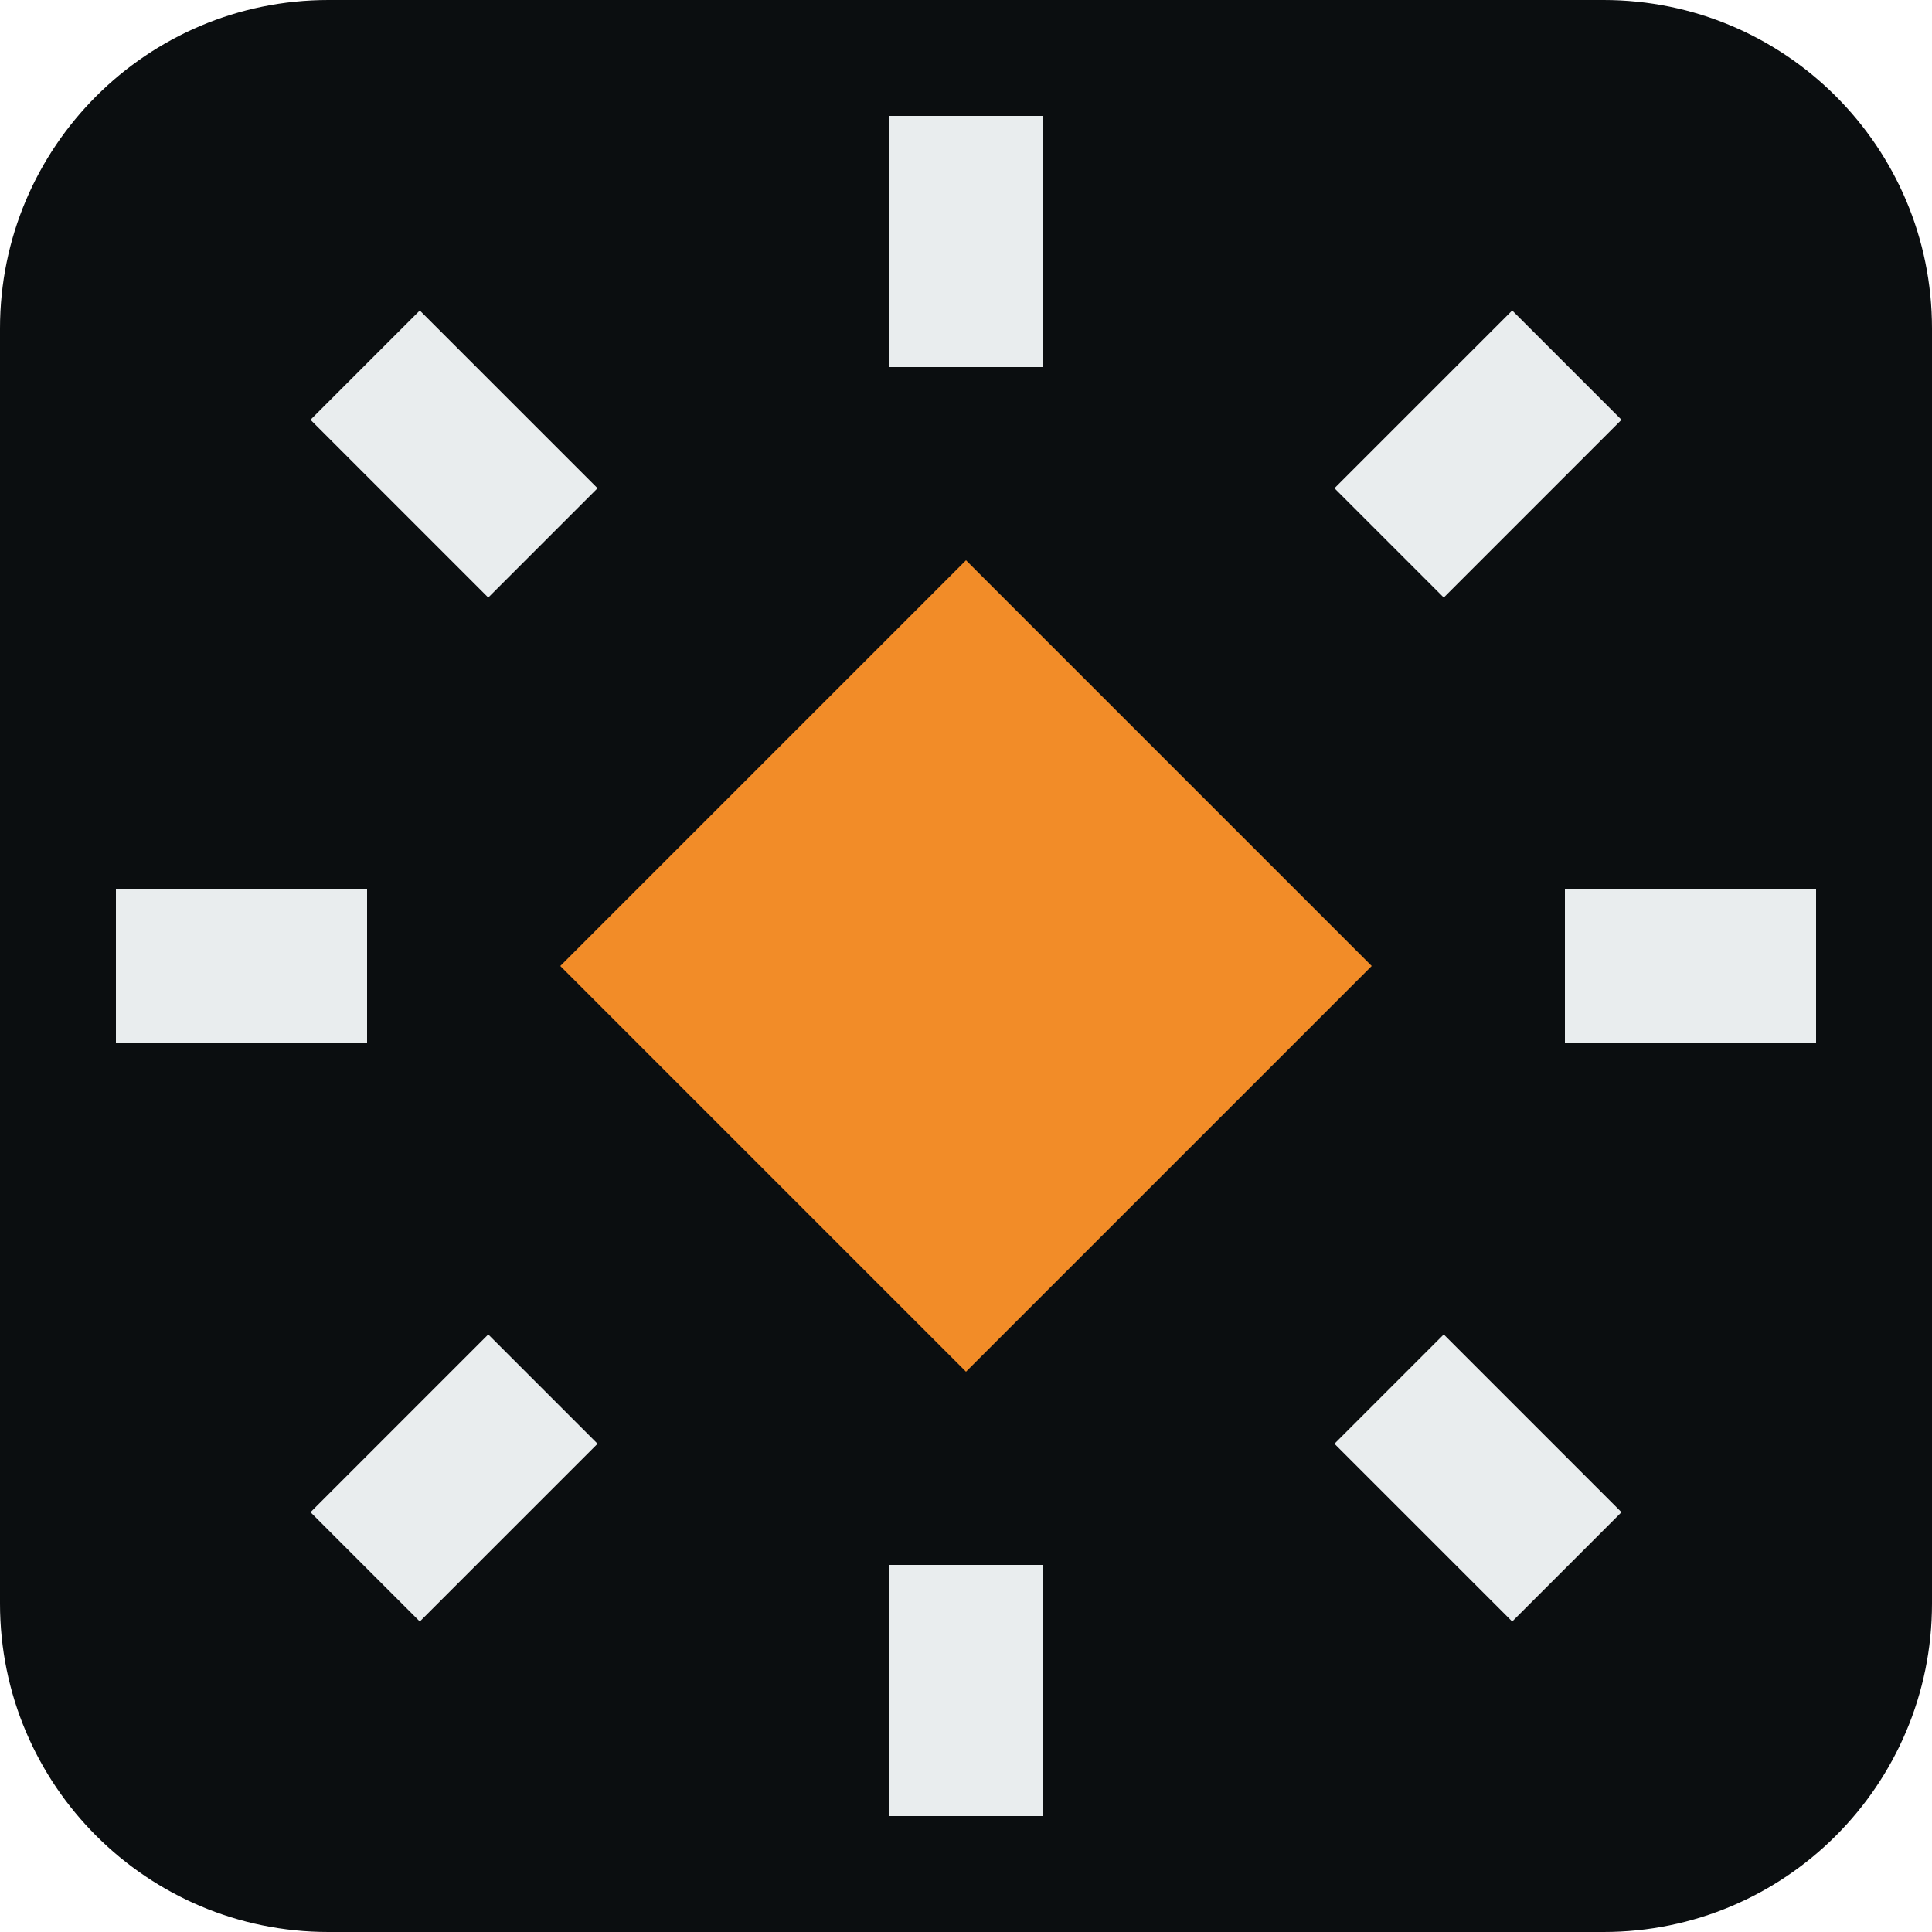
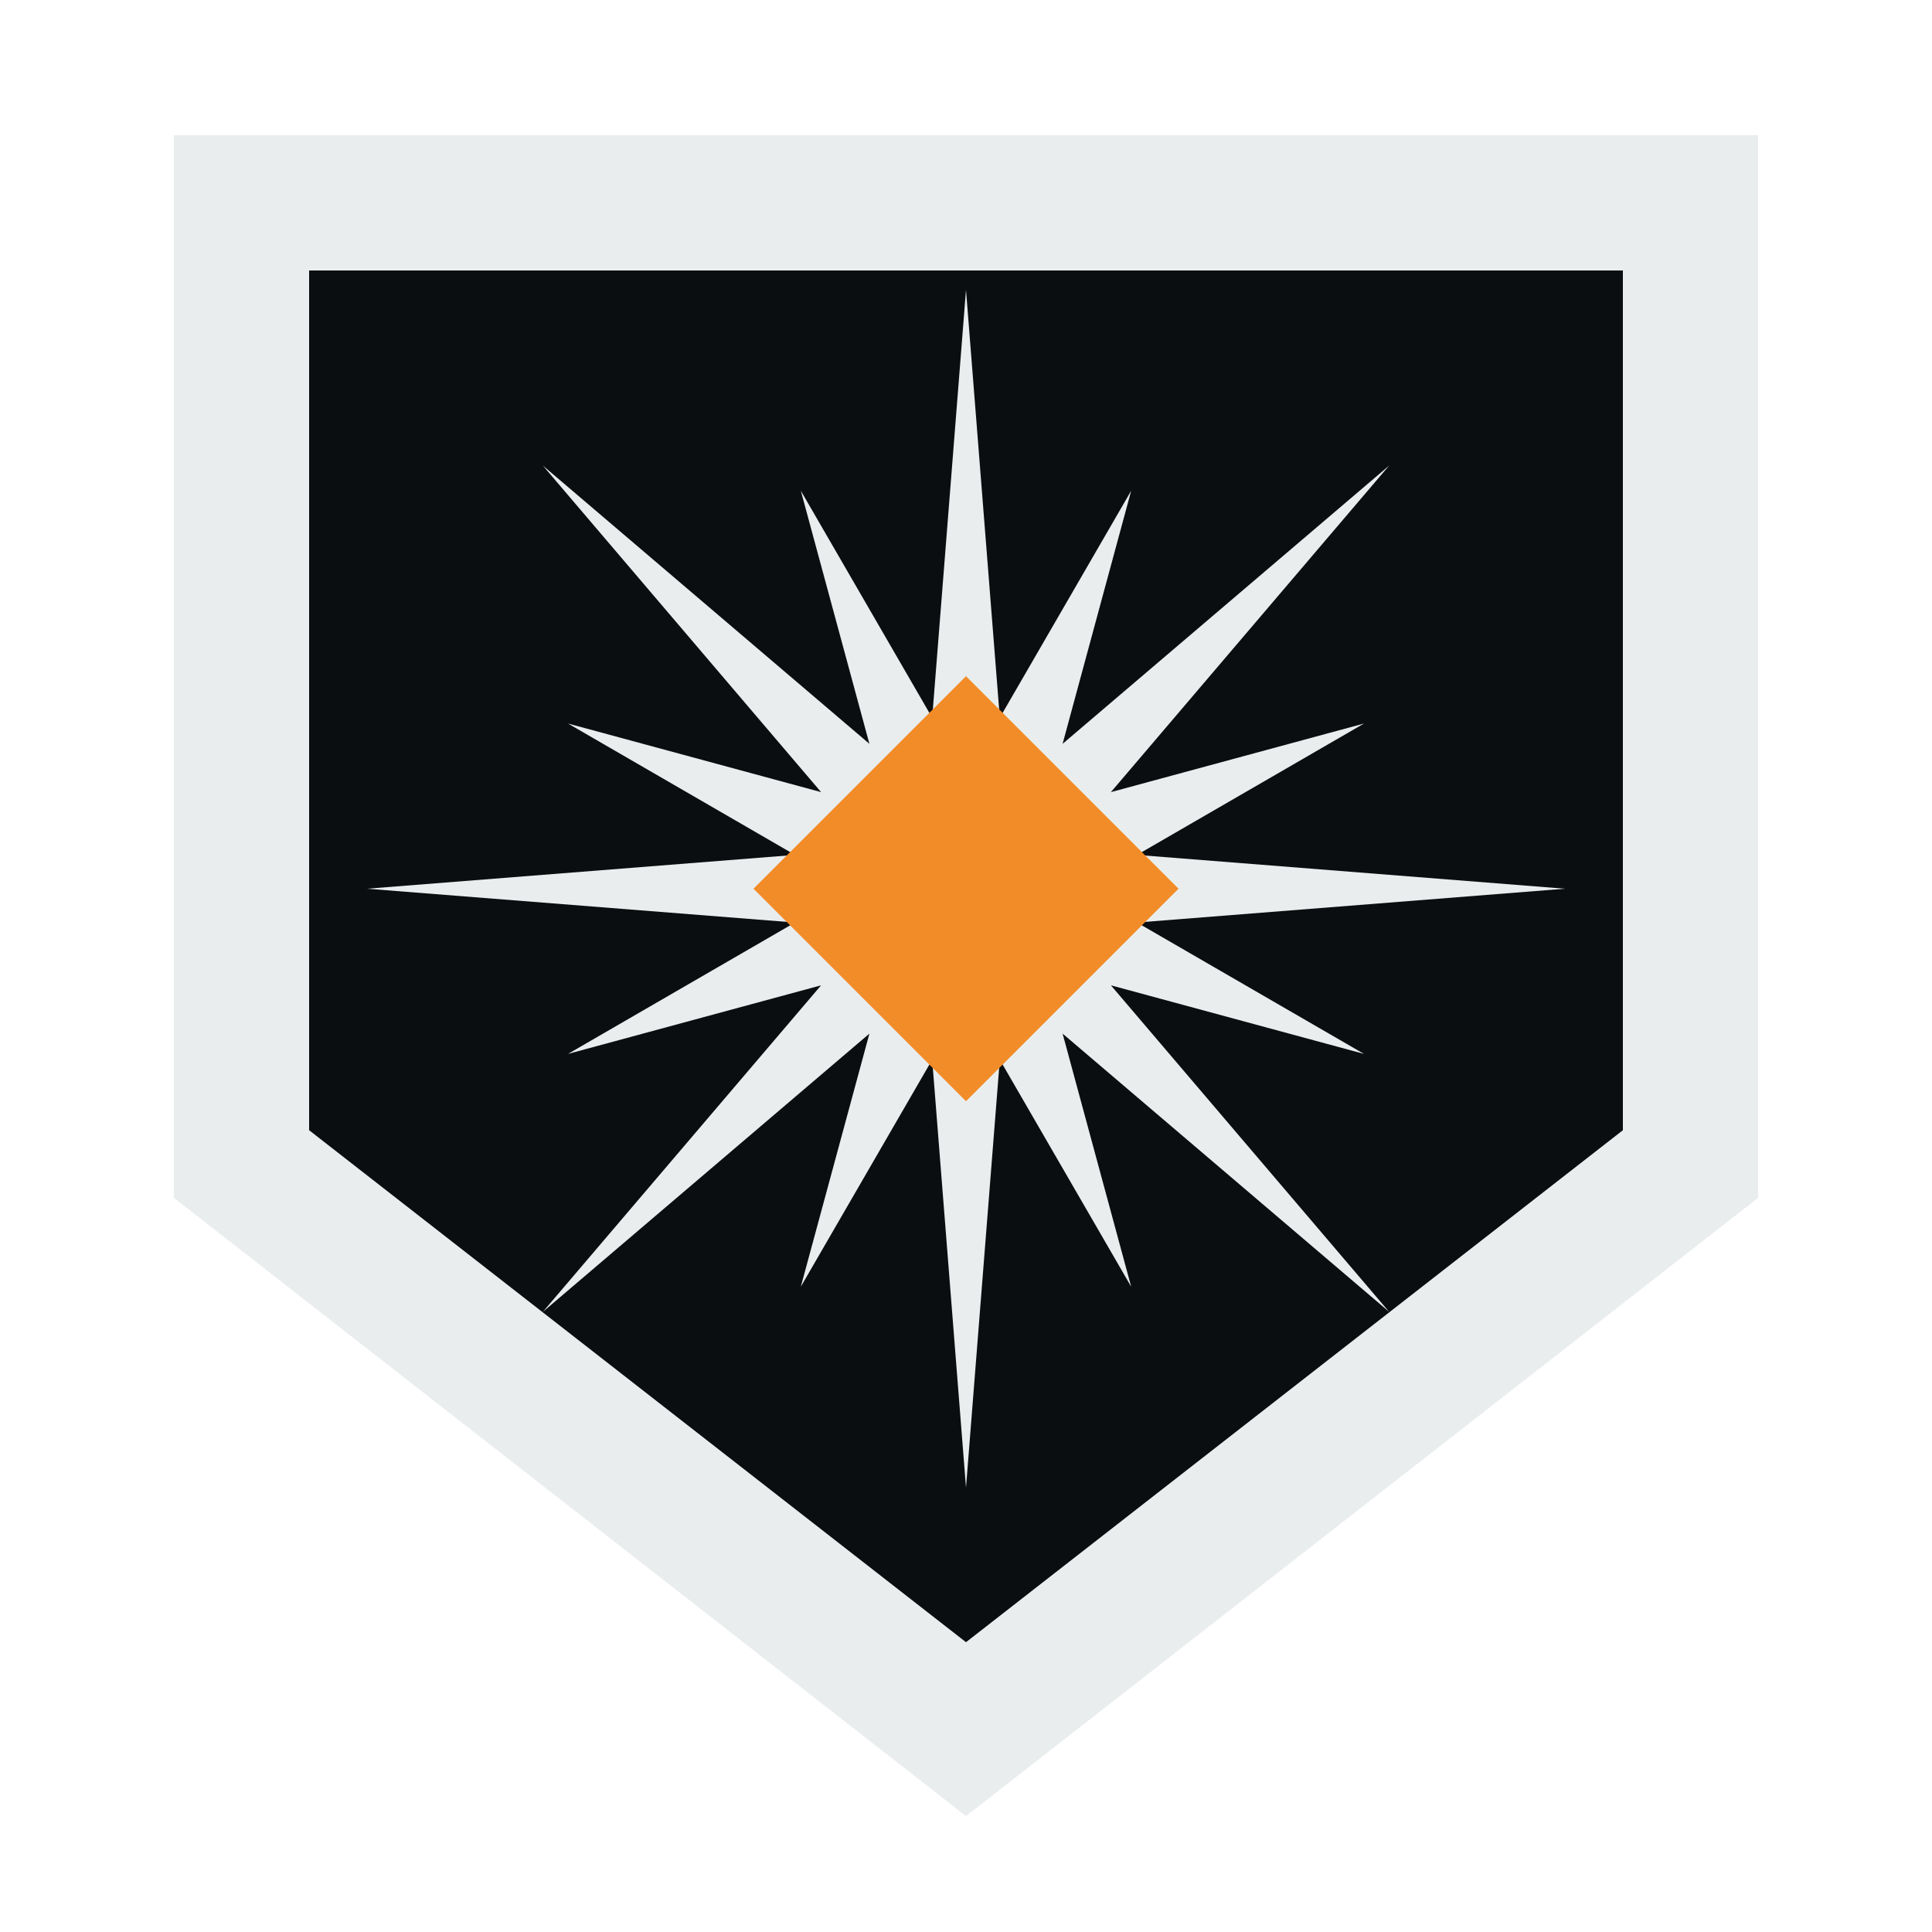
<svg xmlns="http://www.w3.org/2000/svg" viewBox="0 0 200 200" width="200" height="200" role="img" aria-label="Joint Operations">
-   <rect width="200" height="200" rx="34" fill="#0b0e10" />
-   <line x1="100.0" y1="38.0" x2="100.0" y2="12.0" stroke="#e9edee" stroke-width="16" />
-   <line x1="143.8" y1="56.2" x2="162.2" y2="37.8" stroke="#e9edee" stroke-width="16" />
-   <line x1="162.0" y1="100.0" x2="188.0" y2="100.0" stroke="#e9edee" stroke-width="16" />
-   <line x1="143.8" y1="143.8" x2="162.2" y2="162.2" stroke="#e9edee" stroke-width="16" />
-   <line x1="100.0" y1="162.0" x2="100.0" y2="188.0" stroke="#e9edee" stroke-width="16" />
-   <line x1="56.2" y1="143.8" x2="37.8" y2="162.2" stroke="#e9edee" stroke-width="16" />
-   <line x1="38.0" y1="100.0" x2="12.0" y2="100.0" stroke="#e9edee" stroke-width="16" />
-   <line x1="56.2" y1="56.2" x2="37.8" y2="37.8" stroke="#e9edee" stroke-width="16" />
-   <polygon points="100,58 142,100 100,142 58,100" fill="#f28c28" />
+   <polygon points="18.0,14.0 182.0,14.0 182.0,124.0 100.0,188.0 18.0,124.0" fill="#e9edee" />
+   <polygon points="32.0,28.0 168.0,28.0 168.0,117.0 100.0,170.0 32.0,117.0" fill="#0b0e10" />
+   <polygon points="100.0,30.0 103.5,74.3 117.1,50.8 110.0,77.0 143.8,48.2 115.0,82.0 141.2,74.9 117.7,88.5 162.0,92.0 117.7,95.5 141.2,109.1 115.0,102.0 143.8,135.8 110.0,107.0 117.1,133.2 103.5,109.7 100.0,154.0 96.5,109.7 82.9,133.2 90.0,107.0 56.2,135.8 85.0,102.0 58.8,109.1 82.3,95.5 38.0,92.0 82.3,88.5 58.8,74.9 85.0,82.0 56.2,48.2 90.0,77.0 82.9,50.8 96.5,74.3" fill="#e9edee" />
+   <polygon points="100.0,70.0 122.0,92.0 100.0,114.0 78.0,92.0" fill="#f28c28" />
</svg>
